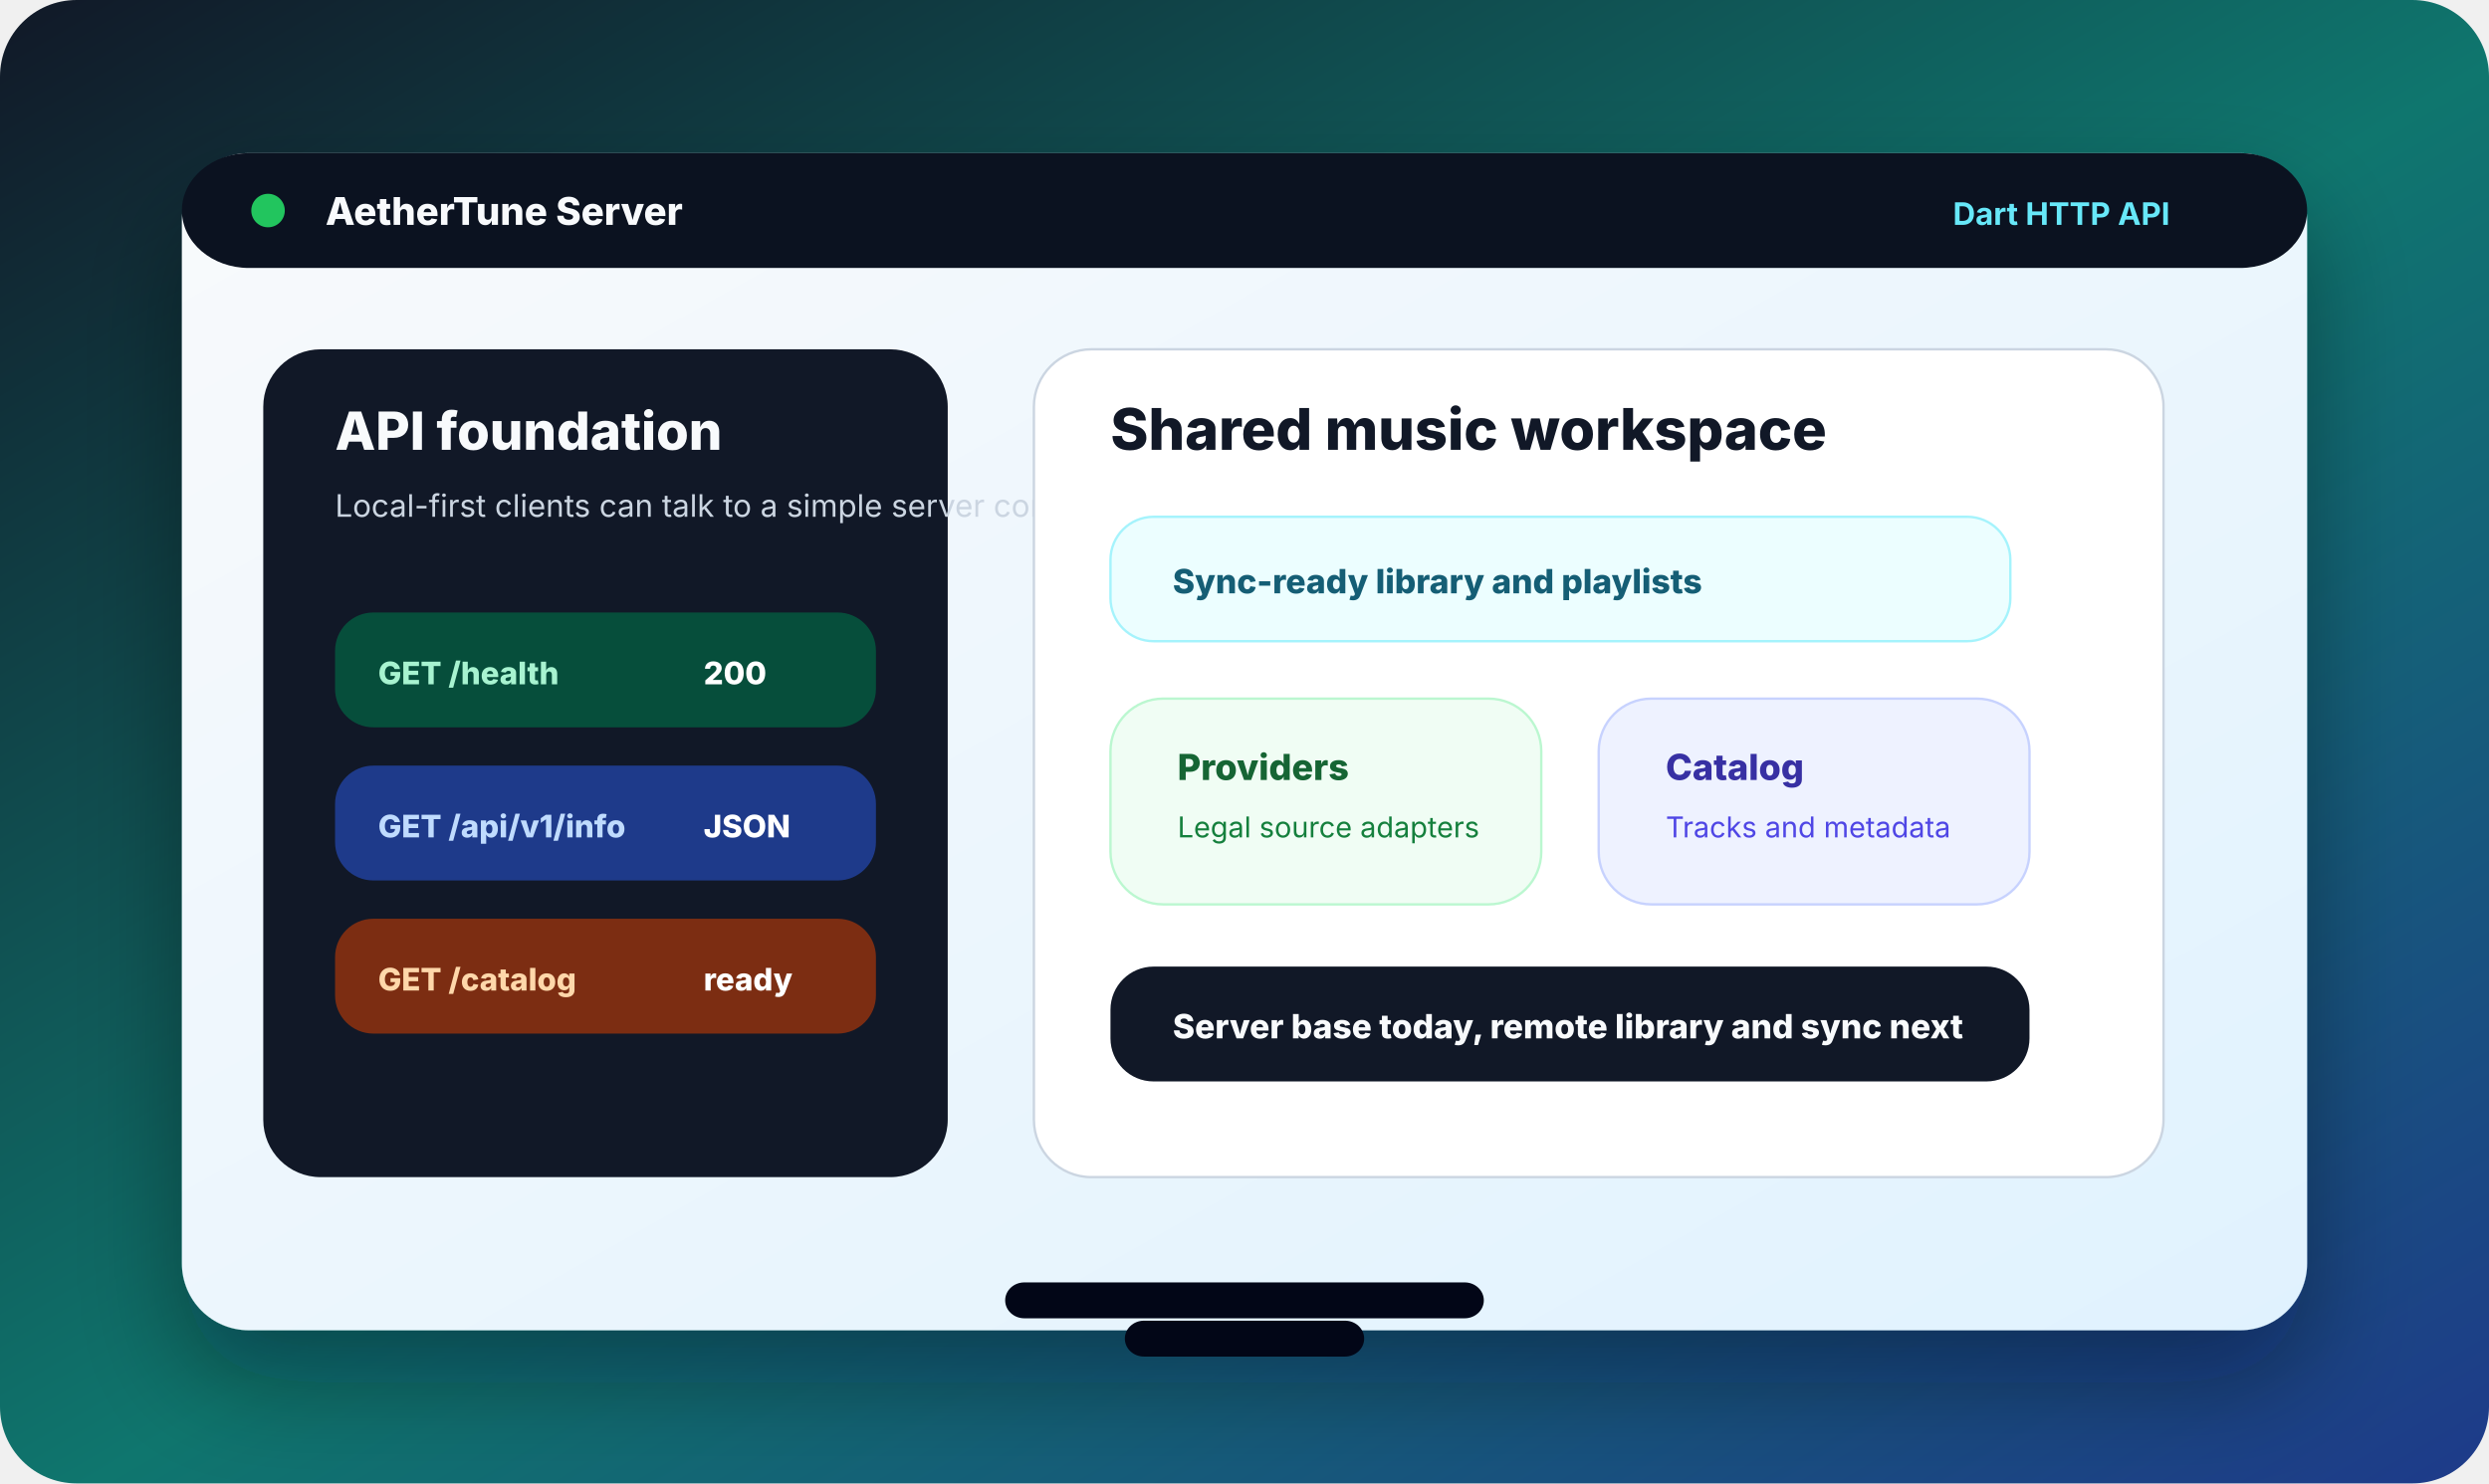
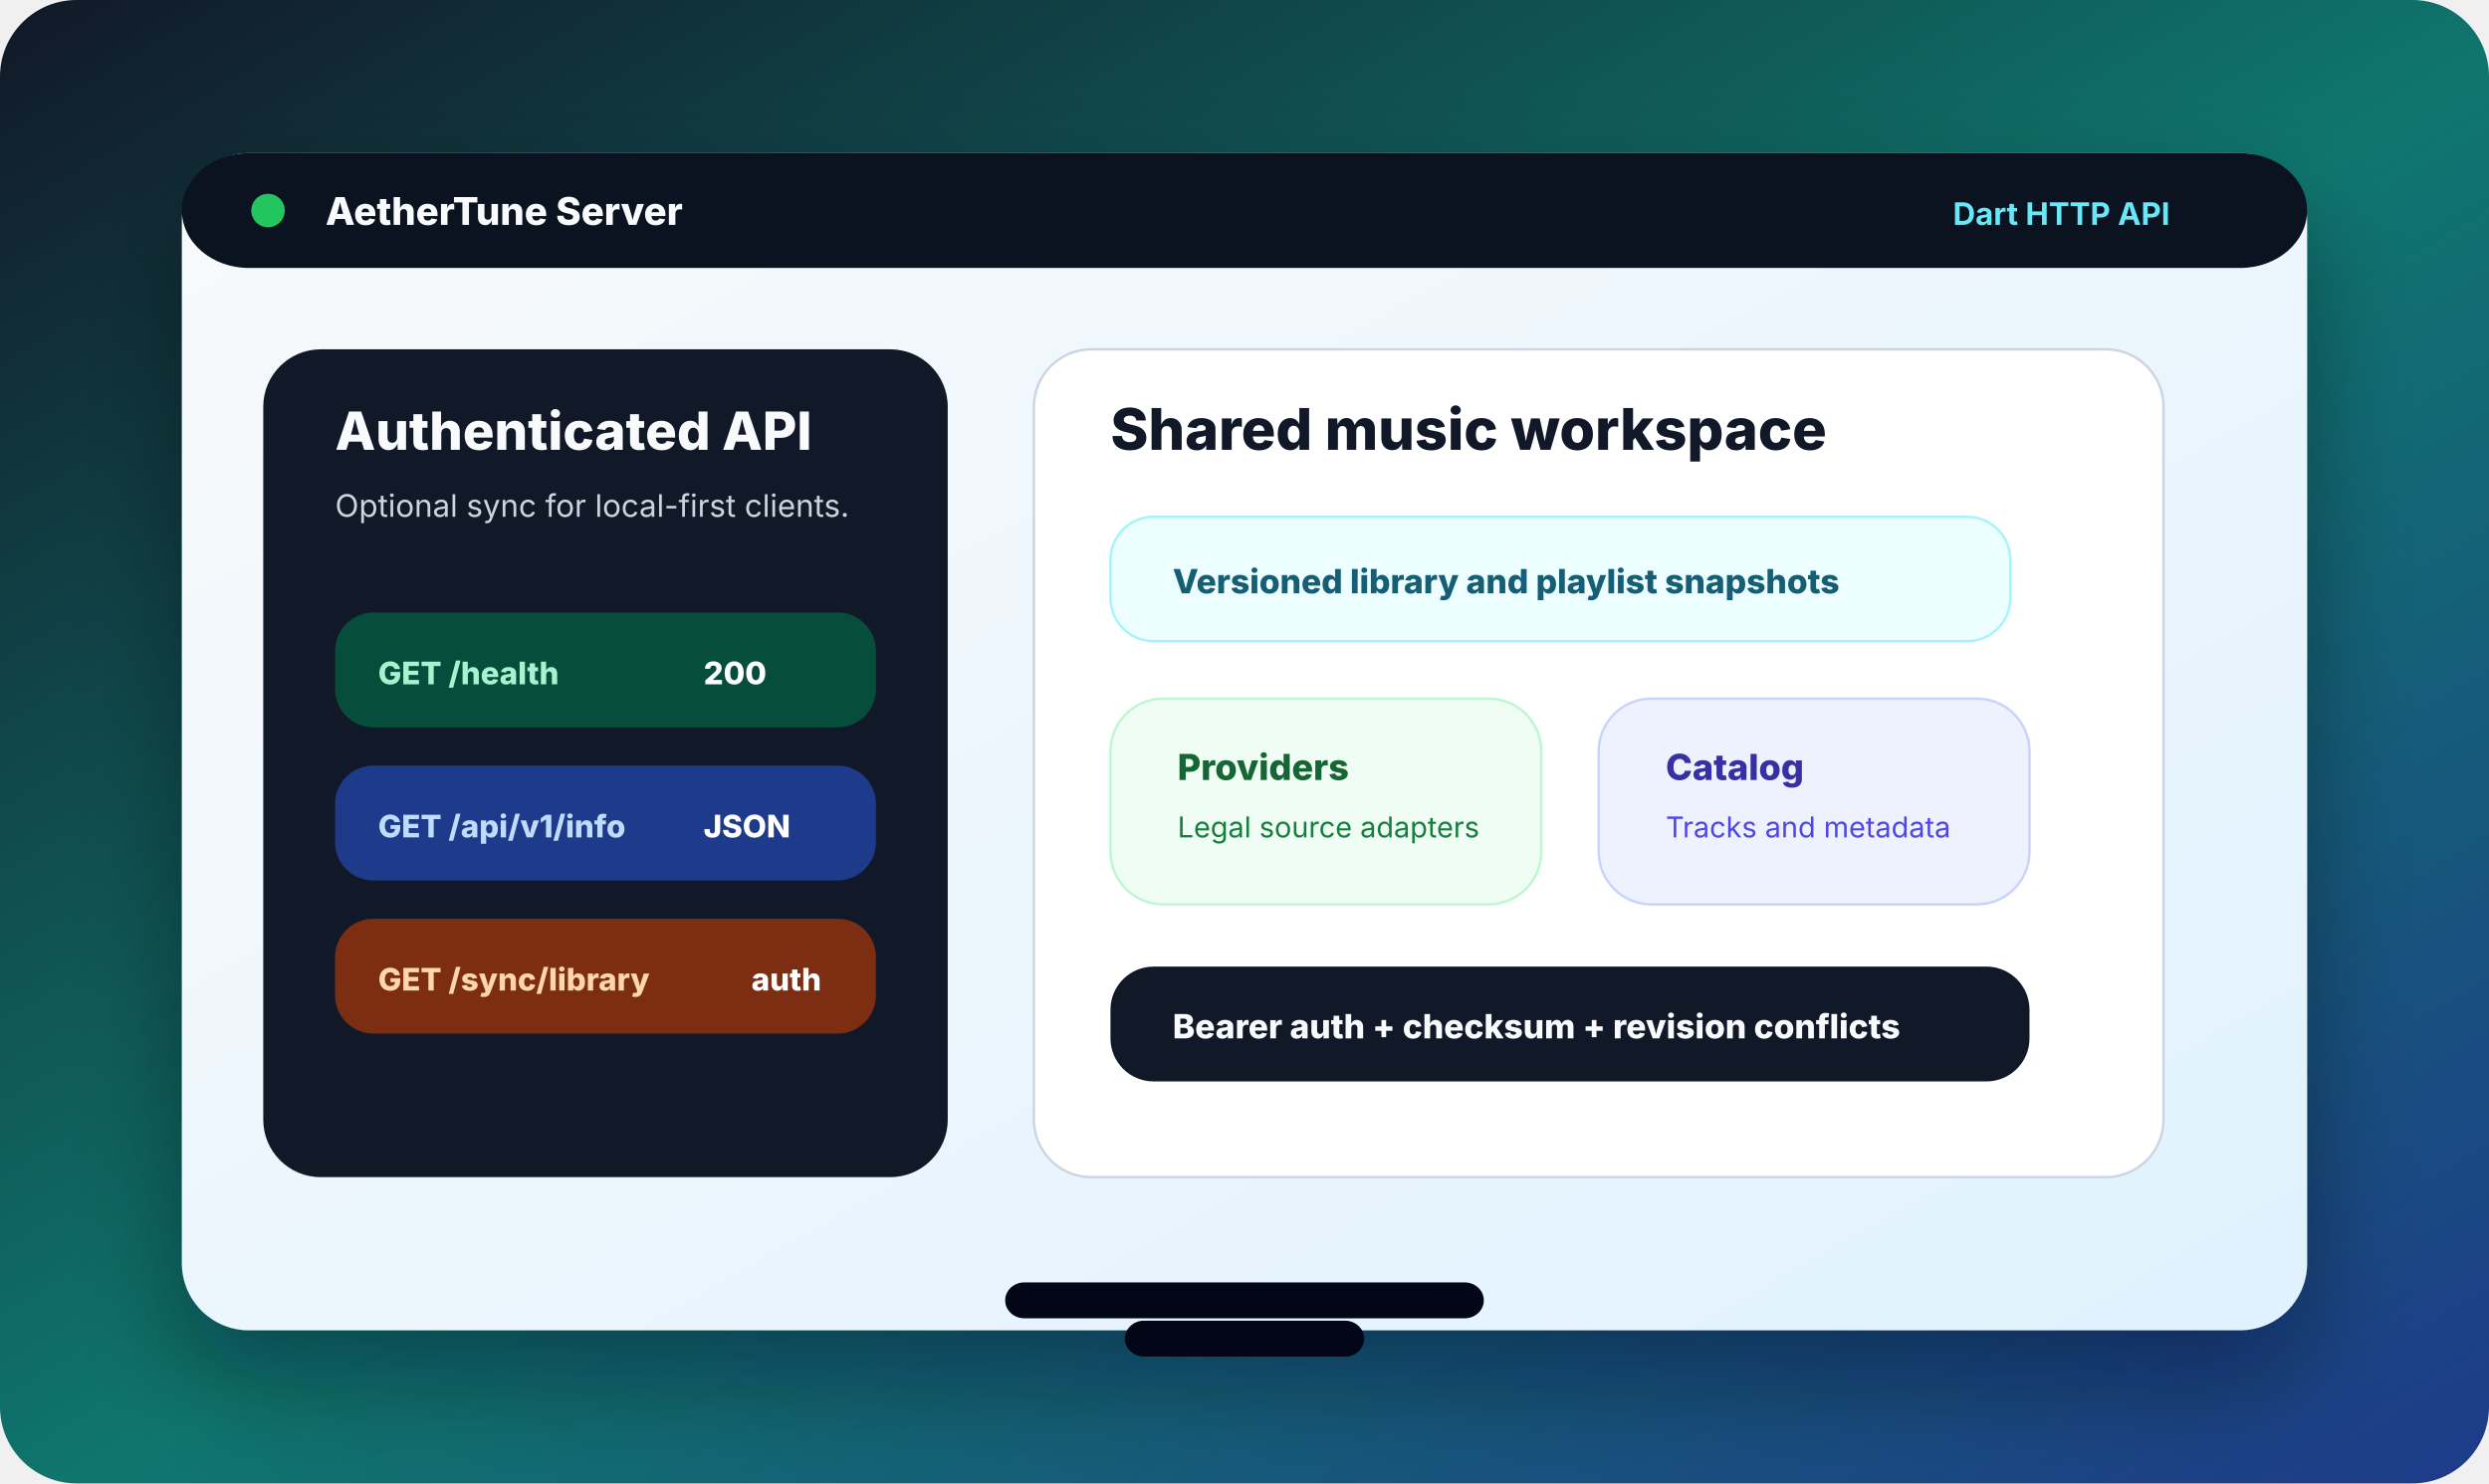
<svg xmlns="http://www.w3.org/2000/svg" width="1040" height="620" viewBox="0 0 1040 620" role="img" aria-labelledby="title desc">
  <defs>
    <linearGradient id="bg" x1="0" y1="0" x2="1" y2="1">
      <stop offset="0" stop-color="#111827" />
      <stop offset="0.52" stop-color="#0f766e" />
      <stop offset="1" stop-color="#1e3a8a" />
    </linearGradient>
    <linearGradient id="panel" x1="0" y1="0" x2="1" y2="1">
      <stop offset="0" stop-color="#f8fafc" />
      <stop offset="1" stop-color="#e0f2fe" />
    </linearGradient>
    <filter id="shadow" x="-10%" y="-10%" width="120%" height="130%">
      <feDropShadow dx="0" dy="22" stdDeviation="22" flood-color="#020617" flood-opacity="0.38" />
    </filter>
  </defs>
  <rect width="1040" height="620" rx="32" fill="url(#bg)" />
  <rect x="76" y="64" width="888" height="492" rx="28" fill="url(#panel)" filter="url(#shadow)" />
  <rect x="76" y="64" width="888" height="48" rx="28" fill="#0b1220" />
  <circle cx="112" cy="88" r="7" fill="#22c55e" />
  <text x="136" y="94" font-family="Inter, Segoe UI, Arial, sans-serif" font-size="16" font-weight="800" fill="#f8fafc">AetherTune Server</text>
  <text x="816" y="94" font-family="Inter, Segoe UI, Arial, sans-serif" font-size="13" font-weight="700" fill="#67e8f9">Dart HTTP API</text>
  <rect x="110" y="146" width="286" height="346" rx="24" fill="#111827" />
-   <text x="140" y="188" font-family="Inter, Segoe UI, Arial, sans-serif" font-size="22" font-weight="800" fill="#f8fafc">API foundation</text>
-   <text x="140" y="216" font-family="Inter, Segoe UI, Arial, sans-serif" font-size="13" fill="#cbd5e1">Local-first clients can talk to a simple server core.</text>
+   <text x="140" y="188" font-family="Inter, Segoe UI, Arial, sans-serif" font-size="22" font-weight="800" fill="#f8fafc">Authenticated API</text>
+   <text x="140" y="216" font-family="Inter, Segoe UI, Arial, sans-serif" font-size="13" fill="#cbd5e1">Optional sync for local-first clients.</text>
  <g transform="translate(140 256)">
    <rect width="226" height="48" rx="16" fill="#064e3b" />
    <text x="18" y="30" font-family="Inter, Segoe UI, Arial, sans-serif" font-size="13" font-weight="800" fill="#a7f3d0">GET /health</text>
    <text x="154" y="30" font-family="Inter, Segoe UI, Arial, sans-serif" font-size="13" font-weight="800" fill="#ffffff">200</text>
  </g>
  <g transform="translate(140 320)">
    <rect width="226" height="48" rx="16" fill="#1e3a8a" />
    <text x="18" y="30" font-family="Inter, Segoe UI, Arial, sans-serif" font-size="13" font-weight="800" fill="#bfdbfe">GET /api/v1/info</text>
    <text x="154" y="30" font-family="Inter, Segoe UI, Arial, sans-serif" font-size="13" font-weight="800" fill="#ffffff">JSON</text>
  </g>
  <g transform="translate(140 384)">
    <rect width="226" height="48" rx="16" fill="#7c2d12" />
-     <text x="18" y="30" font-family="Inter, Segoe UI, Arial, sans-serif" font-size="13" font-weight="800" fill="#fed7aa">GET /catalog</text>
-     <text x="154" y="30" font-family="Inter, Segoe UI, Arial, sans-serif" font-size="13" font-weight="800" fill="#ffffff">ready</text>
+     <text x="18" y="30" font-family="Inter, Segoe UI, Arial, sans-serif" font-size="13" font-weight="800" fill="#fed7aa">GET /sync/library</text>
+     <text x="174" y="30" font-family="Inter, Segoe UI, Arial, sans-serif" font-size="13" font-weight="800" fill="#ffffff">auth</text>
  </g>
  <rect x="432" y="146" width="472" height="346" rx="24" fill="#ffffff" stroke="#cbd5e1" />
  <text x="464" y="188" font-family="Inter, Segoe UI, Arial, sans-serif" font-size="24" font-weight="800" fill="#111827">Shared music workspace</text>
  <rect x="464" y="216" width="376" height="52" rx="18" fill="#ecfeff" stroke="#a5f3fc" />
-   <text x="490" y="248" font-family="Inter, Segoe UI, Arial, sans-serif" font-size="14" font-weight="800" fill="#155e75">Sync-ready library and playlists</text>
+   <text x="490" y="248" font-family="Inter, Segoe UI, Arial, sans-serif" font-size="14" font-weight="800" fill="#155e75">Versioned library and playlist snapshots</text>
  <rect x="464" y="292" width="180" height="86" rx="22" fill="#f0fdf4" stroke="#bbf7d0" />
  <text x="492" y="326" font-family="Inter, Segoe UI, Arial, sans-serif" font-size="15" font-weight="800" fill="#166534">Providers</text>
  <text x="492" y="350" font-family="Inter, Segoe UI, Arial, sans-serif" font-size="12" fill="#15803d">Legal source adapters</text>
  <rect x="668" y="292" width="180" height="86" rx="22" fill="#eef2ff" stroke="#c7d2fe" />
  <text x="696" y="326" font-family="Inter, Segoe UI, Arial, sans-serif" font-size="15" font-weight="800" fill="#3730a3">Catalog</text>
  <text x="696" y="350" font-family="Inter, Segoe UI, Arial, sans-serif" font-size="12" fill="#4f46e5">Tracks and metadata</text>
  <rect x="464" y="404" width="384" height="48" rx="18" fill="#111827" />
-   <text x="490" y="434" font-family="Inter, Segoe UI, Arial, sans-serif" font-size="14" font-weight="800" fill="#f8fafc">Server base today, remote library and sync next</text>
+   <text x="490" y="434" font-family="Inter, Segoe UI, Arial, sans-serif" font-size="14" font-weight="800" fill="#f8fafc">Bearer auth + checksum + revision conflicts</text>
  <rect x="420" y="536" width="200" height="15" rx="8" fill="#020617" />
  <rect x="470" y="552" width="100" height="15" rx="8" fill="#020617" />
</svg>
